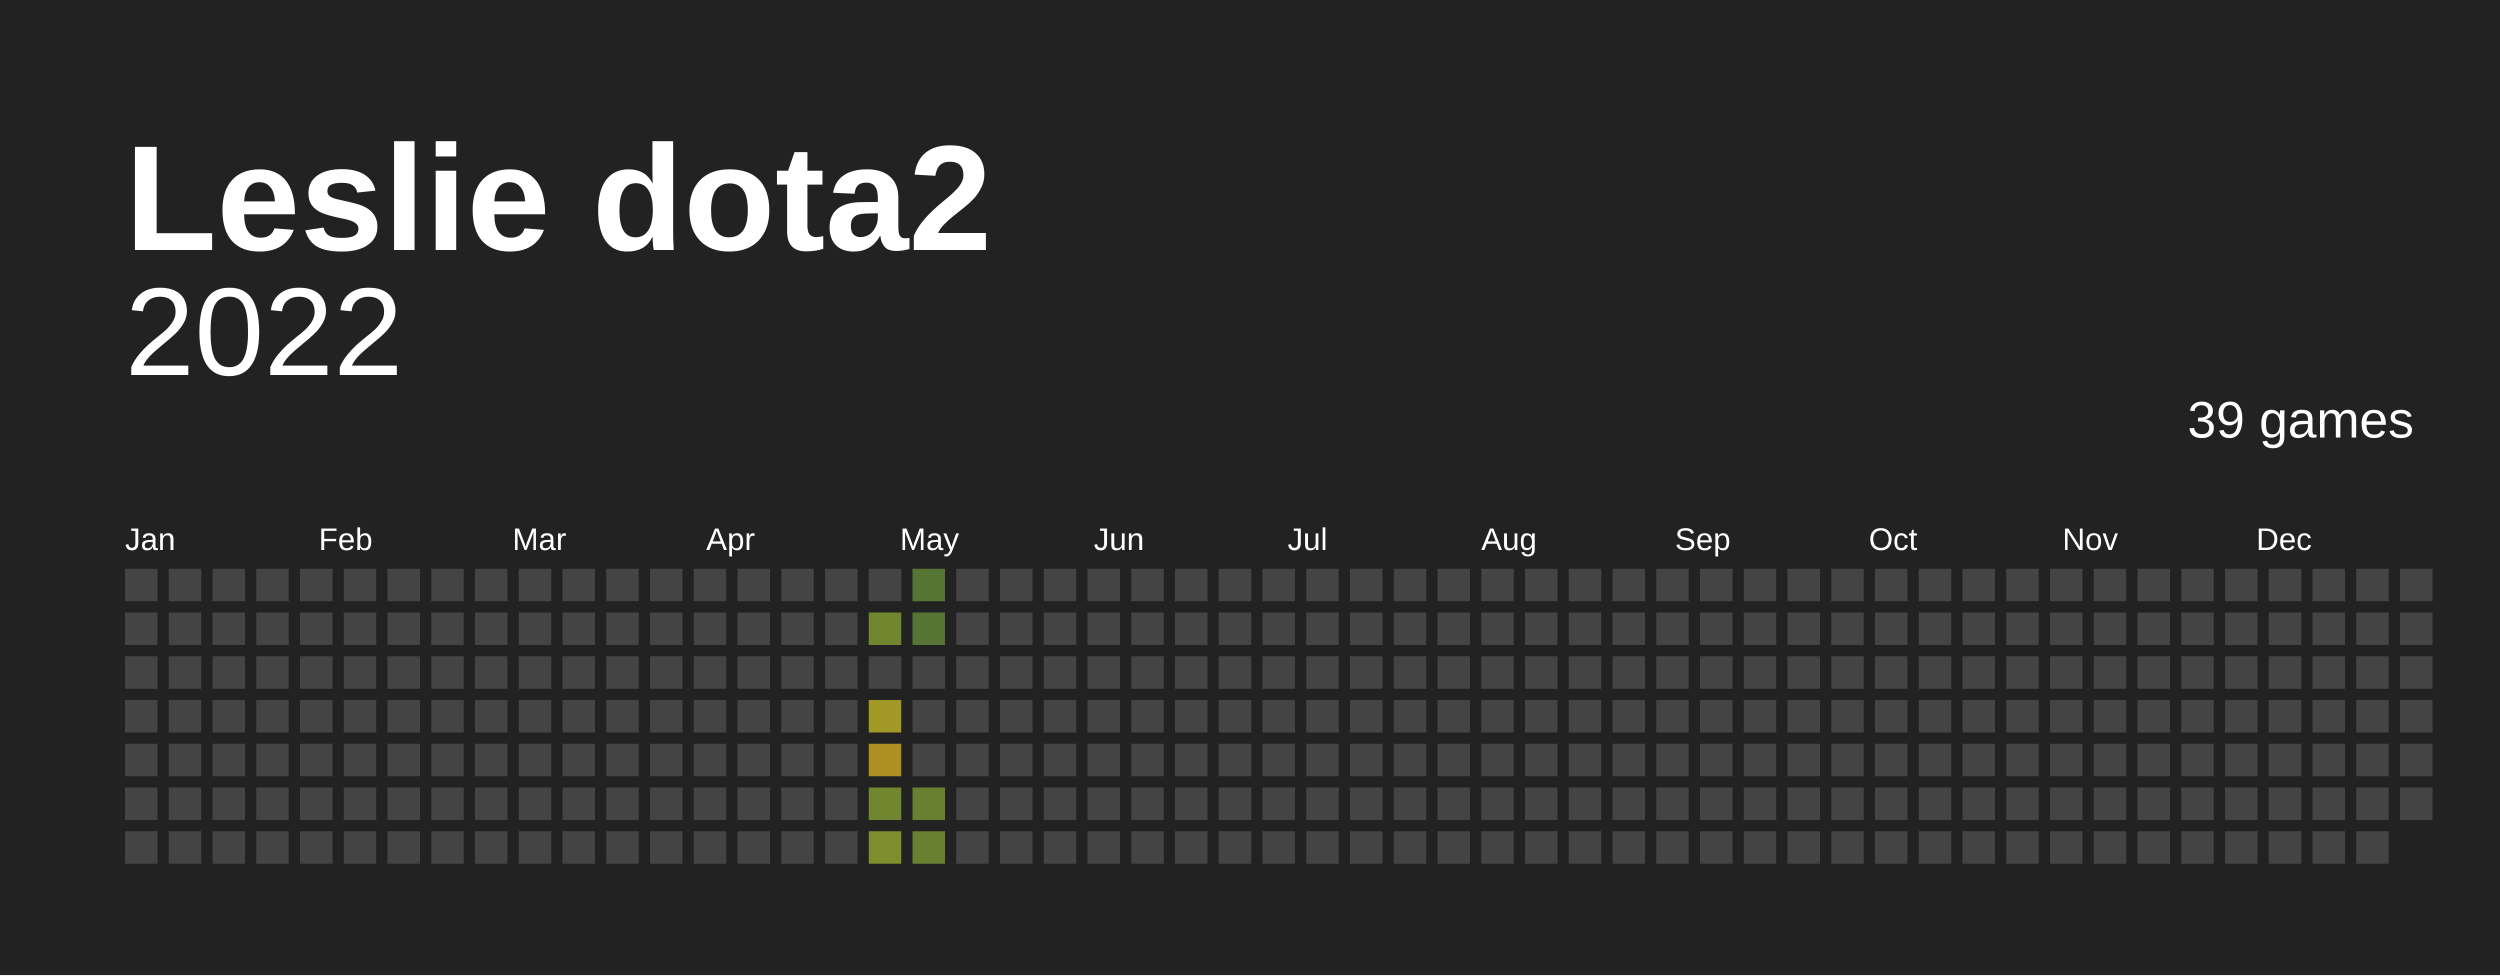
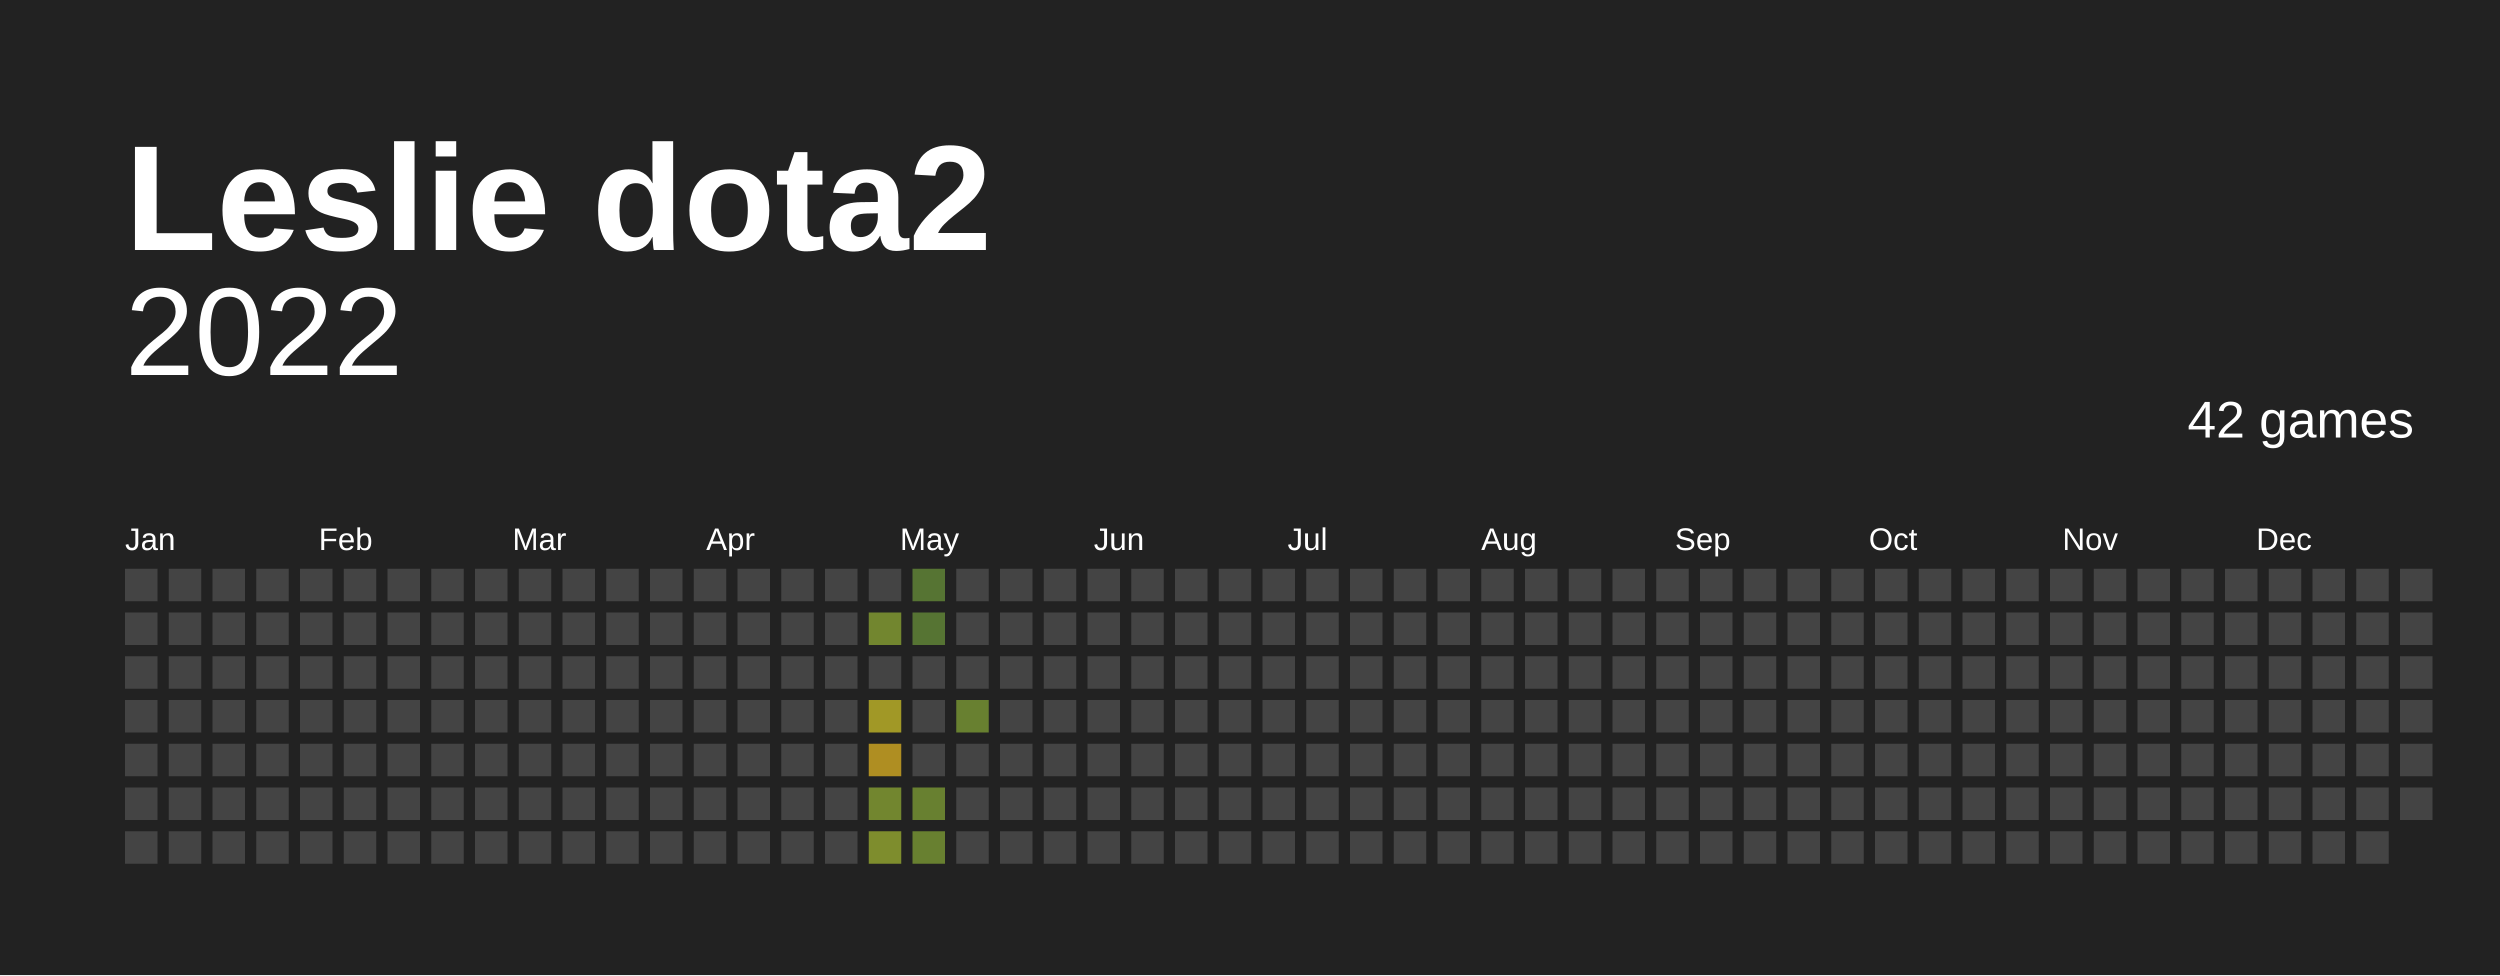
<svg xmlns="http://www.w3.org/2000/svg" baseProfile="full" height="78mm" version="1.1" viewBox="0,0,200,78" width="200mm">
  <defs />
  <rect fill="#222222" height="78" width="200" x="0" y="0" />
  <text fill="#FFFFFF" style="font-size:12px; font-family:Arial; font-weight:bold;" x="10" y="20">Leslie dota2</text>
  <text alignment-baseline="hanging" fill="#FFFFFF" style="font-size:10.0px; font-family:Arial;" x="10" y="30">2022</text>
-   <text alignment-baseline="hanging" fill="#FFFFFF" style="font-size:4.125px; font-family:Arial;" x="175" y="35">39 games</text>
+   <text alignment-baseline="hanging" fill="#FFFFFF" style="font-size:4.125px; font-family:Arial;" x="175" y="35">42 games</text>
  <text fill="#FFFFFF" style="font-size:2.5px; font-family:Arial" x="10.0" y="44">Jan</text>
  <text fill="#FFFFFF" style="font-size:2.5px; font-family:Arial" x="25.5" y="44">Feb</text>
  <text fill="#FFFFFF" style="font-size:2.5px; font-family:Arial" x="41.0" y="44">Mar</text>
  <text fill="#FFFFFF" style="font-size:2.5px; font-family:Arial" x="56.5" y="44">Apr</text>
  <text fill="#FFFFFF" style="font-size:2.5px; font-family:Arial" x="72.0" y="44">May</text>
  <text fill="#FFFFFF" style="font-size:2.5px; font-family:Arial" x="87.5" y="44">Jun</text>
  <text fill="#FFFFFF" style="font-size:2.5px; font-family:Arial" x="103.0" y="44">Jul</text>
  <text fill="#FFFFFF" style="font-size:2.5px; font-family:Arial" x="118.5" y="44">Aug</text>
  <text fill="#FFFFFF" style="font-size:2.5px; font-family:Arial" x="134.0" y="44">Sep</text>
  <text fill="#FFFFFF" style="font-size:2.5px; font-family:Arial" x="149.5" y="44">Oct</text>
  <text fill="#FFFFFF" style="font-size:2.5px; font-family:Arial" x="165.0" y="44">Nov</text>
  <text fill="#FFFFFF" style="font-size:2.5px; font-family:Arial" x="180.5" y="44">Dec</text>
  <rect fill="#444444" height="2.6" width="2.6" x="10.0" y="45.5" />
  <rect fill="#444444" height="2.6" width="2.6" x="10.0" y="49.0" />
  <rect fill="#444444" height="2.6" width="2.6" x="10.0" y="52.5" />
  <rect fill="#444444" height="2.6" width="2.6" x="10.0" y="56.0" />
  <rect fill="#444444" height="2.6" width="2.6" x="10.0" y="59.5" />
  <rect fill="#444444" height="2.6" width="2.6" x="10.0" y="63.0" />
  <rect fill="#444444" height="2.6" width="2.6" x="10.0" y="66.5" />
  <rect fill="#444444" height="2.6" width="2.6" x="13.5" y="45.5" />
  <rect fill="#444444" height="2.6" width="2.6" x="13.5" y="49.0" />
  <rect fill="#444444" height="2.6" width="2.6" x="13.5" y="52.5" />
  <rect fill="#444444" height="2.6" width="2.6" x="13.5" y="56.0" />
  <rect fill="#444444" height="2.6" width="2.6" x="13.5" y="59.5" />
  <rect fill="#444444" height="2.6" width="2.6" x="13.5" y="63.0" />
  <rect fill="#444444" height="2.6" width="2.6" x="13.5" y="66.5" />
  <rect fill="#444444" height="2.6" width="2.6" x="17.0" y="45.5" />
  <rect fill="#444444" height="2.6" width="2.6" x="17.0" y="49.0" />
  <rect fill="#444444" height="2.6" width="2.6" x="17.0" y="52.5" />
  <rect fill="#444444" height="2.6" width="2.6" x="17.0" y="56.0" />
  <rect fill="#444444" height="2.6" width="2.6" x="17.0" y="59.5" />
  <rect fill="#444444" height="2.6" width="2.6" x="17.0" y="63.0" />
  <rect fill="#444444" height="2.6" width="2.6" x="17.0" y="66.5" />
  <rect fill="#444444" height="2.6" width="2.6" x="20.5" y="45.5" />
  <rect fill="#444444" height="2.6" width="2.6" x="20.5" y="49.0" />
  <rect fill="#444444" height="2.6" width="2.6" x="20.5" y="52.5" />
  <rect fill="#444444" height="2.6" width="2.6" x="20.5" y="56.0" />
  <rect fill="#444444" height="2.6" width="2.6" x="20.5" y="59.5" />
  <rect fill="#444444" height="2.6" width="2.6" x="20.5" y="63.0" />
  <rect fill="#444444" height="2.6" width="2.6" x="20.5" y="66.5" />
  <rect fill="#444444" height="2.6" width="2.6" x="24.0" y="45.5" />
  <rect fill="#444444" height="2.6" width="2.6" x="24.0" y="49.0" />
  <rect fill="#444444" height="2.6" width="2.6" x="24.0" y="52.5" />
  <rect fill="#444444" height="2.6" width="2.6" x="24.0" y="56.0" />
  <rect fill="#444444" height="2.6" width="2.6" x="24.0" y="59.5" />
  <rect fill="#444444" height="2.6" width="2.6" x="24.0" y="63.0" />
  <rect fill="#444444" height="2.6" width="2.6" x="24.0" y="66.5" />
  <rect fill="#444444" height="2.6" width="2.6" x="27.5" y="45.5" />
  <rect fill="#444444" height="2.6" width="2.6" x="27.5" y="49.0" />
  <rect fill="#444444" height="2.6" width="2.6" x="27.5" y="52.5" />
  <rect fill="#444444" height="2.6" width="2.6" x="27.5" y="56.0" />
  <rect fill="#444444" height="2.6" width="2.6" x="27.5" y="59.5" />
  <rect fill="#444444" height="2.6" width="2.6" x="27.5" y="63.0" />
  <rect fill="#444444" height="2.6" width="2.6" x="27.5" y="66.5" />
  <rect fill="#444444" height="2.6" width="2.6" x="31.0" y="45.5" />
  <rect fill="#444444" height="2.6" width="2.6" x="31.0" y="49.0" />
  <rect fill="#444444" height="2.6" width="2.6" x="31.0" y="52.5" />
  <rect fill="#444444" height="2.6" width="2.6" x="31.0" y="56.0" />
  <rect fill="#444444" height="2.6" width="2.6" x="31.0" y="59.5" />
  <rect fill="#444444" height="2.6" width="2.6" x="31.0" y="63.0" />
  <rect fill="#444444" height="2.6" width="2.6" x="31.0" y="66.5" />
  <rect fill="#444444" height="2.6" width="2.6" x="34.5" y="45.5" />
  <rect fill="#444444" height="2.6" width="2.6" x="34.5" y="49.0" />
  <rect fill="#444444" height="2.6" width="2.6" x="34.5" y="52.5" />
  <rect fill="#444444" height="2.6" width="2.6" x="34.5" y="56.0" />
  <rect fill="#444444" height="2.6" width="2.6" x="34.5" y="59.5" />
  <rect fill="#444444" height="2.6" width="2.6" x="34.5" y="63.0" />
  <rect fill="#444444" height="2.6" width="2.6" x="34.5" y="66.5" />
  <rect fill="#444444" height="2.6" width="2.6" x="38.0" y="45.5" />
  <rect fill="#444444" height="2.6" width="2.6" x="38.0" y="49.0" />
  <rect fill="#444444" height="2.6" width="2.6" x="38.0" y="52.5" />
  <rect fill="#444444" height="2.6" width="2.6" x="38.0" y="56.0" />
  <rect fill="#444444" height="2.6" width="2.6" x="38.0" y="59.5" />
  <rect fill="#444444" height="2.6" width="2.6" x="38.0" y="63.0" />
  <rect fill="#444444" height="2.6" width="2.6" x="38.0" y="66.5" />
  <rect fill="#444444" height="2.6" width="2.6" x="41.5" y="45.5" />
  <rect fill="#444444" height="2.6" width="2.6" x="41.5" y="49.0" />
  <rect fill="#444444" height="2.6" width="2.6" x="41.5" y="52.5" />
  <rect fill="#444444" height="2.6" width="2.6" x="41.5" y="56.0" />
  <rect fill="#444444" height="2.6" width="2.6" x="41.5" y="59.5" />
  <rect fill="#444444" height="2.6" width="2.6" x="41.5" y="63.0" />
  <rect fill="#444444" height="2.6" width="2.6" x="41.5" y="66.5" />
  <rect fill="#444444" height="2.6" width="2.6" x="45.0" y="45.5" />
  <rect fill="#444444" height="2.6" width="2.6" x="45.0" y="49.0" />
  <rect fill="#444444" height="2.6" width="2.6" x="45.0" y="52.5" />
  <rect fill="#444444" height="2.6" width="2.6" x="45.0" y="56.0" />
  <rect fill="#444444" height="2.6" width="2.6" x="45.0" y="59.5" />
  <rect fill="#444444" height="2.6" width="2.6" x="45.0" y="63.0" />
  <rect fill="#444444" height="2.6" width="2.6" x="45.0" y="66.5" />
  <rect fill="#444444" height="2.6" width="2.6" x="48.5" y="45.5" />
  <rect fill="#444444" height="2.6" width="2.6" x="48.5" y="49.0" />
  <rect fill="#444444" height="2.6" width="2.6" x="48.5" y="52.5" />
  <rect fill="#444444" height="2.6" width="2.6" x="48.5" y="56.0" />
  <rect fill="#444444" height="2.6" width="2.6" x="48.5" y="59.5" />
  <rect fill="#444444" height="2.6" width="2.6" x="48.5" y="63.0" />
  <rect fill="#444444" height="2.6" width="2.6" x="48.5" y="66.5" />
  <rect fill="#444444" height="2.6" width="2.6" x="52.0" y="45.5" />
  <rect fill="#444444" height="2.6" width="2.6" x="52.0" y="49.0" />
  <rect fill="#444444" height="2.6" width="2.6" x="52.0" y="52.5" />
  <rect fill="#444444" height="2.6" width="2.6" x="52.0" y="56.0" />
  <rect fill="#444444" height="2.6" width="2.6" x="52.0" y="59.5" />
  <rect fill="#444444" height="2.6" width="2.6" x="52.0" y="63.0" />
  <rect fill="#444444" height="2.6" width="2.6" x="52.0" y="66.5" />
  <rect fill="#444444" height="2.6" width="2.6" x="55.5" y="45.5" />
  <rect fill="#444444" height="2.6" width="2.6" x="55.5" y="49.0" />
  <rect fill="#444444" height="2.6" width="2.6" x="55.5" y="52.5" />
  <rect fill="#444444" height="2.6" width="2.6" x="55.5" y="56.0" />
  <rect fill="#444444" height="2.6" width="2.6" x="55.5" y="59.5" />
  <rect fill="#444444" height="2.6" width="2.6" x="55.5" y="63.0" />
  <rect fill="#444444" height="2.6" width="2.6" x="55.5" y="66.5" />
  <rect fill="#444444" height="2.6" width="2.6" x="59.0" y="45.5" />
  <rect fill="#444444" height="2.6" width="2.6" x="59.0" y="49.0" />
  <rect fill="#444444" height="2.6" width="2.6" x="59.0" y="52.5" />
  <rect fill="#444444" height="2.6" width="2.6" x="59.0" y="56.0" />
  <rect fill="#444444" height="2.6" width="2.6" x="59.0" y="59.5" />
  <rect fill="#444444" height="2.6" width="2.6" x="59.0" y="63.0" />
  <rect fill="#444444" height="2.6" width="2.6" x="59.0" y="66.5" />
  <rect fill="#444444" height="2.6" width="2.6" x="62.5" y="45.5" />
  <rect fill="#444444" height="2.6" width="2.6" x="62.5" y="49.0" />
  <rect fill="#444444" height="2.6" width="2.6" x="62.5" y="52.5" />
  <rect fill="#444444" height="2.6" width="2.6" x="62.5" y="56.0" />
  <rect fill="#444444" height="2.6" width="2.6" x="62.5" y="59.5" />
  <rect fill="#444444" height="2.6" width="2.6" x="62.5" y="63.0" />
  <rect fill="#444444" height="2.6" width="2.6" x="62.5" y="66.5" />
  <rect fill="#444444" height="2.6" width="2.6" x="66.0" y="45.5" />
  <rect fill="#444444" height="2.6" width="2.6" x="66.0" y="49.0" />
  <rect fill="#444444" height="2.6" width="2.6" x="66.0" y="52.5" />
  <rect fill="#444444" height="2.6" width="2.6" x="66.0" y="56.0" />
  <rect fill="#444444" height="2.6" width="2.6" x="66.0" y="59.5" />
  <rect fill="#444444" height="2.6" width="2.6" x="66.0" y="63.0" />
  <rect fill="#444444" height="2.6" width="2.6" x="66.0" y="66.5" />
  <rect fill="#444444" height="2.6" width="2.6" x="69.5" y="45.5" />
  <rect fill="#72862f" height="2.6" width="2.6" x="69.5" y="49.0" />
  <rect fill="#444444" height="2.6" width="2.6" x="69.5" y="52.5" />
  <rect fill="#a19826" height="2.6" width="2.6" x="69.5" y="56.0" />
  <rect fill="#af8e22" height="2.6" width="2.6" x="69.5" y="59.5" />
  <rect fill="#72862f" height="2.6" width="2.6" x="69.5" y="63.0" />
  <rect fill="#7e8d2d" height="2.6" width="2.6" x="69.5" y="66.5" />
  <rect fill="#567433" height="2.6" width="2.6" x="73.0" y="45.5" />
  <rect fill="#567433" height="2.6" width="2.6" x="73.0" y="49.0" />
  <rect fill="#444444" height="2.6" width="2.6" x="73.0" y="52.5" />
  <rect fill="#444444" height="2.6" width="2.6" x="73.0" y="56.0" />
  <rect fill="#444444" height="2.6" width="2.6" x="73.0" y="59.5" />
  <rect fill="#688030" height="2.6" width="2.6" x="73.0" y="63.0" />
  <rect fill="#688030" height="2.6" width="2.6" x="73.0" y="66.5" />
  <rect fill="#444444" height="2.6" width="2.6" x="76.5" y="45.5" />
  <rect fill="#444444" height="2.6" width="2.6" x="76.5" y="49.0" />
  <rect fill="#444444" height="2.6" width="2.6" x="76.5" y="52.5" />
-   <rect fill="#444444" height="2.6" width="2.6" x="76.5" y="56.0" />
+   <rect fill="#688030" height="2.6" width="2.6" x="76.5" y="56.0" />
  <rect fill="#444444" height="2.6" width="2.6" x="76.5" y="59.5" />
  <rect fill="#444444" height="2.6" width="2.6" x="76.5" y="63.0" />
  <rect fill="#444444" height="2.6" width="2.6" x="76.5" y="66.5" />
  <rect fill="#444444" height="2.6" width="2.6" x="80.0" y="45.5" />
  <rect fill="#444444" height="2.6" width="2.6" x="80.0" y="49.0" />
  <rect fill="#444444" height="2.6" width="2.6" x="80.0" y="52.5" />
  <rect fill="#444444" height="2.6" width="2.6" x="80.0" y="56.0" />
  <rect fill="#444444" height="2.6" width="2.6" x="80.0" y="59.5" />
  <rect fill="#444444" height="2.6" width="2.6" x="80.0" y="63.0" />
  <rect fill="#444444" height="2.6" width="2.6" x="80.0" y="66.5" />
  <rect fill="#444444" height="2.6" width="2.6" x="83.5" y="45.5" />
  <rect fill="#444444" height="2.6" width="2.6" x="83.5" y="49.0" />
  <rect fill="#444444" height="2.6" width="2.6" x="83.5" y="52.5" />
  <rect fill="#444444" height="2.6" width="2.6" x="83.5" y="56.0" />
  <rect fill="#444444" height="2.6" width="2.6" x="83.5" y="59.5" />
  <rect fill="#444444" height="2.6" width="2.6" x="83.5" y="63.0" />
  <rect fill="#444444" height="2.6" width="2.6" x="83.5" y="66.5" />
  <rect fill="#444444" height="2.6" width="2.6" x="87.0" y="45.5" />
  <rect fill="#444444" height="2.6" width="2.6" x="87.0" y="49.0" />
  <rect fill="#444444" height="2.6" width="2.6" x="87.0" y="52.5" />
  <rect fill="#444444" height="2.6" width="2.6" x="87.0" y="56.0" />
  <rect fill="#444444" height="2.6" width="2.6" x="87.0" y="59.5" />
  <rect fill="#444444" height="2.6" width="2.6" x="87.0" y="63.0" />
  <rect fill="#444444" height="2.6" width="2.6" x="87.0" y="66.5" />
  <rect fill="#444444" height="2.6" width="2.6" x="90.5" y="45.5" />
  <rect fill="#444444" height="2.6" width="2.6" x="90.5" y="49.0" />
  <rect fill="#444444" height="2.6" width="2.6" x="90.5" y="52.5" />
  <rect fill="#444444" height="2.6" width="2.6" x="90.5" y="56.0" />
  <rect fill="#444444" height="2.6" width="2.6" x="90.5" y="59.5" />
  <rect fill="#444444" height="2.6" width="2.6" x="90.5" y="63.0" />
  <rect fill="#444444" height="2.6" width="2.6" x="90.5" y="66.5" />
  <rect fill="#444444" height="2.6" width="2.6" x="94.0" y="45.5" />
  <rect fill="#444444" height="2.6" width="2.6" x="94.0" y="49.0" />
  <rect fill="#444444" height="2.6" width="2.6" x="94.0" y="52.5" />
  <rect fill="#444444" height="2.6" width="2.6" x="94.0" y="56.0" />
  <rect fill="#444444" height="2.6" width="2.6" x="94.0" y="59.5" />
  <rect fill="#444444" height="2.6" width="2.6" x="94.0" y="63.0" />
  <rect fill="#444444" height="2.6" width="2.6" x="94.0" y="66.5" />
  <rect fill="#444444" height="2.6" width="2.6" x="97.5" y="45.5" />
  <rect fill="#444444" height="2.6" width="2.6" x="97.5" y="49.0" />
  <rect fill="#444444" height="2.6" width="2.6" x="97.5" y="52.5" />
  <rect fill="#444444" height="2.6" width="2.6" x="97.5" y="56.0" />
  <rect fill="#444444" height="2.6" width="2.6" x="97.5" y="59.5" />
  <rect fill="#444444" height="2.6" width="2.6" x="97.5" y="63.0" />
  <rect fill="#444444" height="2.6" width="2.6" x="97.5" y="66.5" />
  <rect fill="#444444" height="2.6" width="2.6" x="101.0" y="45.5" />
  <rect fill="#444444" height="2.6" width="2.6" x="101.0" y="49.0" />
  <rect fill="#444444" height="2.6" width="2.6" x="101.0" y="52.5" />
  <rect fill="#444444" height="2.6" width="2.6" x="101.0" y="56.0" />
  <rect fill="#444444" height="2.6" width="2.6" x="101.0" y="59.5" />
  <rect fill="#444444" height="2.6" width="2.6" x="101.0" y="63.0" />
  <rect fill="#444444" height="2.6" width="2.6" x="101.0" y="66.5" />
  <rect fill="#444444" height="2.6" width="2.6" x="104.5" y="45.5" />
  <rect fill="#444444" height="2.6" width="2.6" x="104.5" y="49.0" />
  <rect fill="#444444" height="2.6" width="2.6" x="104.5" y="52.5" />
  <rect fill="#444444" height="2.6" width="2.6" x="104.5" y="56.0" />
  <rect fill="#444444" height="2.6" width="2.6" x="104.5" y="59.5" />
  <rect fill="#444444" height="2.6" width="2.6" x="104.5" y="63.0" />
  <rect fill="#444444" height="2.6" width="2.6" x="104.5" y="66.5" />
  <rect fill="#444444" height="2.6" width="2.6" x="108.0" y="45.5" />
  <rect fill="#444444" height="2.6" width="2.6" x="108.0" y="49.0" />
  <rect fill="#444444" height="2.6" width="2.6" x="108.0" y="52.5" />
  <rect fill="#444444" height="2.6" width="2.6" x="108.0" y="56.0" />
  <rect fill="#444444" height="2.6" width="2.6" x="108.0" y="59.5" />
  <rect fill="#444444" height="2.6" width="2.6" x="108.0" y="63.0" />
  <rect fill="#444444" height="2.6" width="2.6" x="108.0" y="66.5" />
  <rect fill="#444444" height="2.6" width="2.6" x="111.5" y="45.5" />
  <rect fill="#444444" height="2.6" width="2.6" x="111.5" y="49.0" />
  <rect fill="#444444" height="2.6" width="2.6" x="111.5" y="52.5" />
  <rect fill="#444444" height="2.6" width="2.6" x="111.5" y="56.0" />
  <rect fill="#444444" height="2.6" width="2.6" x="111.5" y="59.5" />
  <rect fill="#444444" height="2.6" width="2.6" x="111.5" y="63.0" />
  <rect fill="#444444" height="2.6" width="2.6" x="111.5" y="66.5" />
  <rect fill="#444444" height="2.6" width="2.6" x="115.0" y="45.5" />
  <rect fill="#444444" height="2.6" width="2.6" x="115.0" y="49.0" />
  <rect fill="#444444" height="2.6" width="2.6" x="115.0" y="52.5" />
  <rect fill="#444444" height="2.6" width="2.6" x="115.0" y="56.0" />
  <rect fill="#444444" height="2.6" width="2.6" x="115.0" y="59.5" />
  <rect fill="#444444" height="2.6" width="2.6" x="115.0" y="63.0" />
  <rect fill="#444444" height="2.6" width="2.6" x="115.0" y="66.5" />
  <rect fill="#444444" height="2.6" width="2.6" x="118.5" y="45.5" />
  <rect fill="#444444" height="2.6" width="2.6" x="118.5" y="49.0" />
  <rect fill="#444444" height="2.6" width="2.6" x="118.5" y="52.5" />
  <rect fill="#444444" height="2.6" width="2.6" x="118.5" y="56.0" />
  <rect fill="#444444" height="2.6" width="2.6" x="118.5" y="59.5" />
  <rect fill="#444444" height="2.6" width="2.6" x="118.5" y="63.0" />
  <rect fill="#444444" height="2.6" width="2.6" x="118.5" y="66.5" />
  <rect fill="#444444" height="2.6" width="2.6" x="122.0" y="45.5" />
  <rect fill="#444444" height="2.6" width="2.6" x="122.0" y="49.0" />
  <rect fill="#444444" height="2.6" width="2.6" x="122.0" y="52.5" />
  <rect fill="#444444" height="2.6" width="2.6" x="122.0" y="56.0" />
  <rect fill="#444444" height="2.6" width="2.6" x="122.0" y="59.5" />
  <rect fill="#444444" height="2.6" width="2.6" x="122.0" y="63.0" />
  <rect fill="#444444" height="2.6" width="2.6" x="122.0" y="66.5" />
  <rect fill="#444444" height="2.6" width="2.6" x="125.5" y="45.5" />
  <rect fill="#444444" height="2.6" width="2.6" x="125.5" y="49.0" />
  <rect fill="#444444" height="2.6" width="2.6" x="125.5" y="52.5" />
  <rect fill="#444444" height="2.6" width="2.6" x="125.5" y="56.0" />
  <rect fill="#444444" height="2.6" width="2.6" x="125.5" y="59.5" />
  <rect fill="#444444" height="2.6" width="2.6" x="125.5" y="63.0" />
  <rect fill="#444444" height="2.6" width="2.6" x="125.5" y="66.5" />
  <rect fill="#444444" height="2.6" width="2.6" x="129.0" y="45.5" />
  <rect fill="#444444" height="2.6" width="2.6" x="129.0" y="49.0" />
  <rect fill="#444444" height="2.6" width="2.6" x="129.0" y="52.5" />
  <rect fill="#444444" height="2.6" width="2.6" x="129.0" y="56.0" />
  <rect fill="#444444" height="2.6" width="2.6" x="129.0" y="59.5" />
  <rect fill="#444444" height="2.6" width="2.6" x="129.0" y="63.0" />
  <rect fill="#444444" height="2.6" width="2.6" x="129.0" y="66.5" />
  <rect fill="#444444" height="2.6" width="2.6" x="132.5" y="45.5" />
  <rect fill="#444444" height="2.6" width="2.6" x="132.5" y="49.0" />
  <rect fill="#444444" height="2.6" width="2.6" x="132.5" y="52.5" />
  <rect fill="#444444" height="2.6" width="2.6" x="132.5" y="56.0" />
  <rect fill="#444444" height="2.6" width="2.6" x="132.5" y="59.5" />
  <rect fill="#444444" height="2.6" width="2.6" x="132.5" y="63.0" />
  <rect fill="#444444" height="2.6" width="2.6" x="132.5" y="66.5" />
  <rect fill="#444444" height="2.6" width="2.6" x="136.0" y="45.5" />
  <rect fill="#444444" height="2.6" width="2.6" x="136.0" y="49.0" />
  <rect fill="#444444" height="2.6" width="2.6" x="136.0" y="52.5" />
  <rect fill="#444444" height="2.6" width="2.6" x="136.0" y="56.0" />
  <rect fill="#444444" height="2.6" width="2.6" x="136.0" y="59.5" />
  <rect fill="#444444" height="2.6" width="2.6" x="136.0" y="63.0" />
  <rect fill="#444444" height="2.6" width="2.6" x="136.0" y="66.5" />
  <rect fill="#444444" height="2.6" width="2.6" x="139.5" y="45.5" />
  <rect fill="#444444" height="2.6" width="2.6" x="139.5" y="49.0" />
  <rect fill="#444444" height="2.6" width="2.6" x="139.5" y="52.5" />
  <rect fill="#444444" height="2.6" width="2.6" x="139.5" y="56.0" />
  <rect fill="#444444" height="2.6" width="2.6" x="139.5" y="59.5" />
  <rect fill="#444444" height="2.6" width="2.6" x="139.5" y="63.0" />
  <rect fill="#444444" height="2.6" width="2.6" x="139.5" y="66.5" />
  <rect fill="#444444" height="2.6" width="2.6" x="143.0" y="45.5" />
  <rect fill="#444444" height="2.6" width="2.6" x="143.0" y="49.0" />
  <rect fill="#444444" height="2.6" width="2.6" x="143.0" y="52.5" />
  <rect fill="#444444" height="2.6" width="2.6" x="143.0" y="56.0" />
  <rect fill="#444444" height="2.6" width="2.6" x="143.0" y="59.5" />
  <rect fill="#444444" height="2.6" width="2.6" x="143.0" y="63.0" />
  <rect fill="#444444" height="2.6" width="2.6" x="143.0" y="66.5" />
  <rect fill="#444444" height="2.6" width="2.6" x="146.5" y="45.5" />
  <rect fill="#444444" height="2.6" width="2.6" x="146.5" y="49.0" />
  <rect fill="#444444" height="2.6" width="2.6" x="146.5" y="52.5" />
  <rect fill="#444444" height="2.6" width="2.6" x="146.5" y="56.0" />
  <rect fill="#444444" height="2.6" width="2.6" x="146.5" y="59.5" />
  <rect fill="#444444" height="2.6" width="2.6" x="146.5" y="63.0" />
  <rect fill="#444444" height="2.6" width="2.6" x="146.5" y="66.5" />
  <rect fill="#444444" height="2.6" width="2.6" x="150.0" y="45.5" />
  <rect fill="#444444" height="2.6" width="2.6" x="150.0" y="49.0" />
  <rect fill="#444444" height="2.6" width="2.6" x="150.0" y="52.5" />
  <rect fill="#444444" height="2.6" width="2.6" x="150.0" y="56.0" />
  <rect fill="#444444" height="2.6" width="2.6" x="150.0" y="59.5" />
  <rect fill="#444444" height="2.6" width="2.6" x="150.0" y="63.0" />
  <rect fill="#444444" height="2.6" width="2.6" x="150.0" y="66.5" />
  <rect fill="#444444" height="2.6" width="2.6" x="153.5" y="45.5" />
  <rect fill="#444444" height="2.6" width="2.6" x="153.5" y="49.0" />
  <rect fill="#444444" height="2.6" width="2.6" x="153.5" y="52.5" />
  <rect fill="#444444" height="2.6" width="2.6" x="153.5" y="56.0" />
  <rect fill="#444444" height="2.6" width="2.6" x="153.5" y="59.5" />
  <rect fill="#444444" height="2.6" width="2.6" x="153.5" y="63.0" />
  <rect fill="#444444" height="2.6" width="2.6" x="153.5" y="66.5" />
  <rect fill="#444444" height="2.6" width="2.6" x="157.0" y="45.5" />
  <rect fill="#444444" height="2.6" width="2.6" x="157.0" y="49.0" />
  <rect fill="#444444" height="2.6" width="2.6" x="157.0" y="52.5" />
  <rect fill="#444444" height="2.6" width="2.6" x="157.0" y="56.0" />
  <rect fill="#444444" height="2.6" width="2.6" x="157.0" y="59.5" />
  <rect fill="#444444" height="2.6" width="2.6" x="157.0" y="63.0" />
  <rect fill="#444444" height="2.6" width="2.6" x="157.0" y="66.5" />
  <rect fill="#444444" height="2.6" width="2.6" x="160.5" y="45.5" />
  <rect fill="#444444" height="2.6" width="2.6" x="160.5" y="49.0" />
  <rect fill="#444444" height="2.6" width="2.6" x="160.5" y="52.5" />
  <rect fill="#444444" height="2.6" width="2.6" x="160.5" y="56.0" />
  <rect fill="#444444" height="2.6" width="2.6" x="160.5" y="59.5" />
  <rect fill="#444444" height="2.6" width="2.6" x="160.5" y="63.0" />
  <rect fill="#444444" height="2.6" width="2.6" x="160.5" y="66.5" />
  <rect fill="#444444" height="2.6" width="2.6" x="164.0" y="45.5" />
  <rect fill="#444444" height="2.6" width="2.6" x="164.0" y="49.0" />
  <rect fill="#444444" height="2.6" width="2.6" x="164.0" y="52.5" />
  <rect fill="#444444" height="2.6" width="2.6" x="164.0" y="56.0" />
  <rect fill="#444444" height="2.6" width="2.6" x="164.0" y="59.5" />
  <rect fill="#444444" height="2.6" width="2.6" x="164.0" y="63.0" />
  <rect fill="#444444" height="2.6" width="2.6" x="164.0" y="66.5" />
  <rect fill="#444444" height="2.6" width="2.6" x="167.5" y="45.5" />
  <rect fill="#444444" height="2.6" width="2.6" x="167.5" y="49.0" />
  <rect fill="#444444" height="2.6" width="2.6" x="167.5" y="52.5" />
  <rect fill="#444444" height="2.6" width="2.6" x="167.5" y="56.0" />
  <rect fill="#444444" height="2.6" width="2.6" x="167.5" y="59.5" />
  <rect fill="#444444" height="2.6" width="2.6" x="167.5" y="63.0" />
  <rect fill="#444444" height="2.6" width="2.6" x="167.5" y="66.5" />
  <rect fill="#444444" height="2.6" width="2.6" x="171.0" y="45.5" />
  <rect fill="#444444" height="2.6" width="2.6" x="171.0" y="49.0" />
  <rect fill="#444444" height="2.6" width="2.6" x="171.0" y="52.5" />
  <rect fill="#444444" height="2.6" width="2.6" x="171.0" y="56.0" />
  <rect fill="#444444" height="2.6" width="2.6" x="171.0" y="59.5" />
  <rect fill="#444444" height="2.6" width="2.6" x="171.0" y="63.0" />
  <rect fill="#444444" height="2.6" width="2.6" x="171.0" y="66.5" />
  <rect fill="#444444" height="2.6" width="2.6" x="174.5" y="45.5" />
  <rect fill="#444444" height="2.6" width="2.6" x="174.5" y="49.0" />
  <rect fill="#444444" height="2.6" width="2.6" x="174.5" y="52.5" />
  <rect fill="#444444" height="2.6" width="2.6" x="174.5" y="56.0" />
  <rect fill="#444444" height="2.6" width="2.6" x="174.5" y="59.5" />
  <rect fill="#444444" height="2.6" width="2.6" x="174.5" y="63.0" />
  <rect fill="#444444" height="2.6" width="2.6" x="174.5" y="66.5" />
  <rect fill="#444444" height="2.6" width="2.6" x="178.0" y="45.5" />
  <rect fill="#444444" height="2.6" width="2.6" x="178.0" y="49.0" />
  <rect fill="#444444" height="2.6" width="2.6" x="178.0" y="52.5" />
  <rect fill="#444444" height="2.6" width="2.6" x="178.0" y="56.0" />
  <rect fill="#444444" height="2.6" width="2.6" x="178.0" y="59.5" />
  <rect fill="#444444" height="2.6" width="2.6" x="178.0" y="63.0" />
  <rect fill="#444444" height="2.6" width="2.6" x="178.0" y="66.5" />
  <rect fill="#444444" height="2.6" width="2.6" x="181.5" y="45.5" />
  <rect fill="#444444" height="2.6" width="2.6" x="181.5" y="49.0" />
  <rect fill="#444444" height="2.6" width="2.6" x="181.5" y="52.5" />
  <rect fill="#444444" height="2.6" width="2.6" x="181.5" y="56.0" />
  <rect fill="#444444" height="2.6" width="2.6" x="181.5" y="59.5" />
  <rect fill="#444444" height="2.6" width="2.6" x="181.5" y="63.0" />
  <rect fill="#444444" height="2.6" width="2.6" x="181.5" y="66.5" />
  <rect fill="#444444" height="2.6" width="2.6" x="185.0" y="45.5" />
  <rect fill="#444444" height="2.6" width="2.6" x="185.0" y="49.0" />
  <rect fill="#444444" height="2.6" width="2.6" x="185.0" y="52.5" />
  <rect fill="#444444" height="2.6" width="2.6" x="185.0" y="56.0" />
  <rect fill="#444444" height="2.6" width="2.6" x="185.0" y="59.5" />
  <rect fill="#444444" height="2.6" width="2.6" x="185.0" y="63.0" />
  <rect fill="#444444" height="2.6" width="2.6" x="185.0" y="66.5" />
  <rect fill="#444444" height="2.6" width="2.6" x="188.5" y="45.5" />
  <rect fill="#444444" height="2.6" width="2.6" x="188.5" y="49.0" />
  <rect fill="#444444" height="2.6" width="2.6" x="188.5" y="52.5" />
  <rect fill="#444444" height="2.6" width="2.6" x="188.5" y="56.0" />
  <rect fill="#444444" height="2.6" width="2.6" x="188.5" y="59.5" />
  <rect fill="#444444" height="2.6" width="2.6" x="188.5" y="63.0" />
  <rect fill="#444444" height="2.6" width="2.6" x="188.5" y="66.5" />
  <rect fill="#444444" height="2.6" width="2.6" x="192.0" y="45.5" />
  <rect fill="#444444" height="2.6" width="2.6" x="192.0" y="49.0" />
  <rect fill="#444444" height="2.6" width="2.6" x="192.0" y="52.5" />
  <rect fill="#444444" height="2.6" width="2.6" x="192.0" y="56.0" />
  <rect fill="#444444" height="2.6" width="2.6" x="192.0" y="59.5" />
  <rect fill="#444444" height="2.6" width="2.6" x="192.0" y="63.0" />
</svg>
